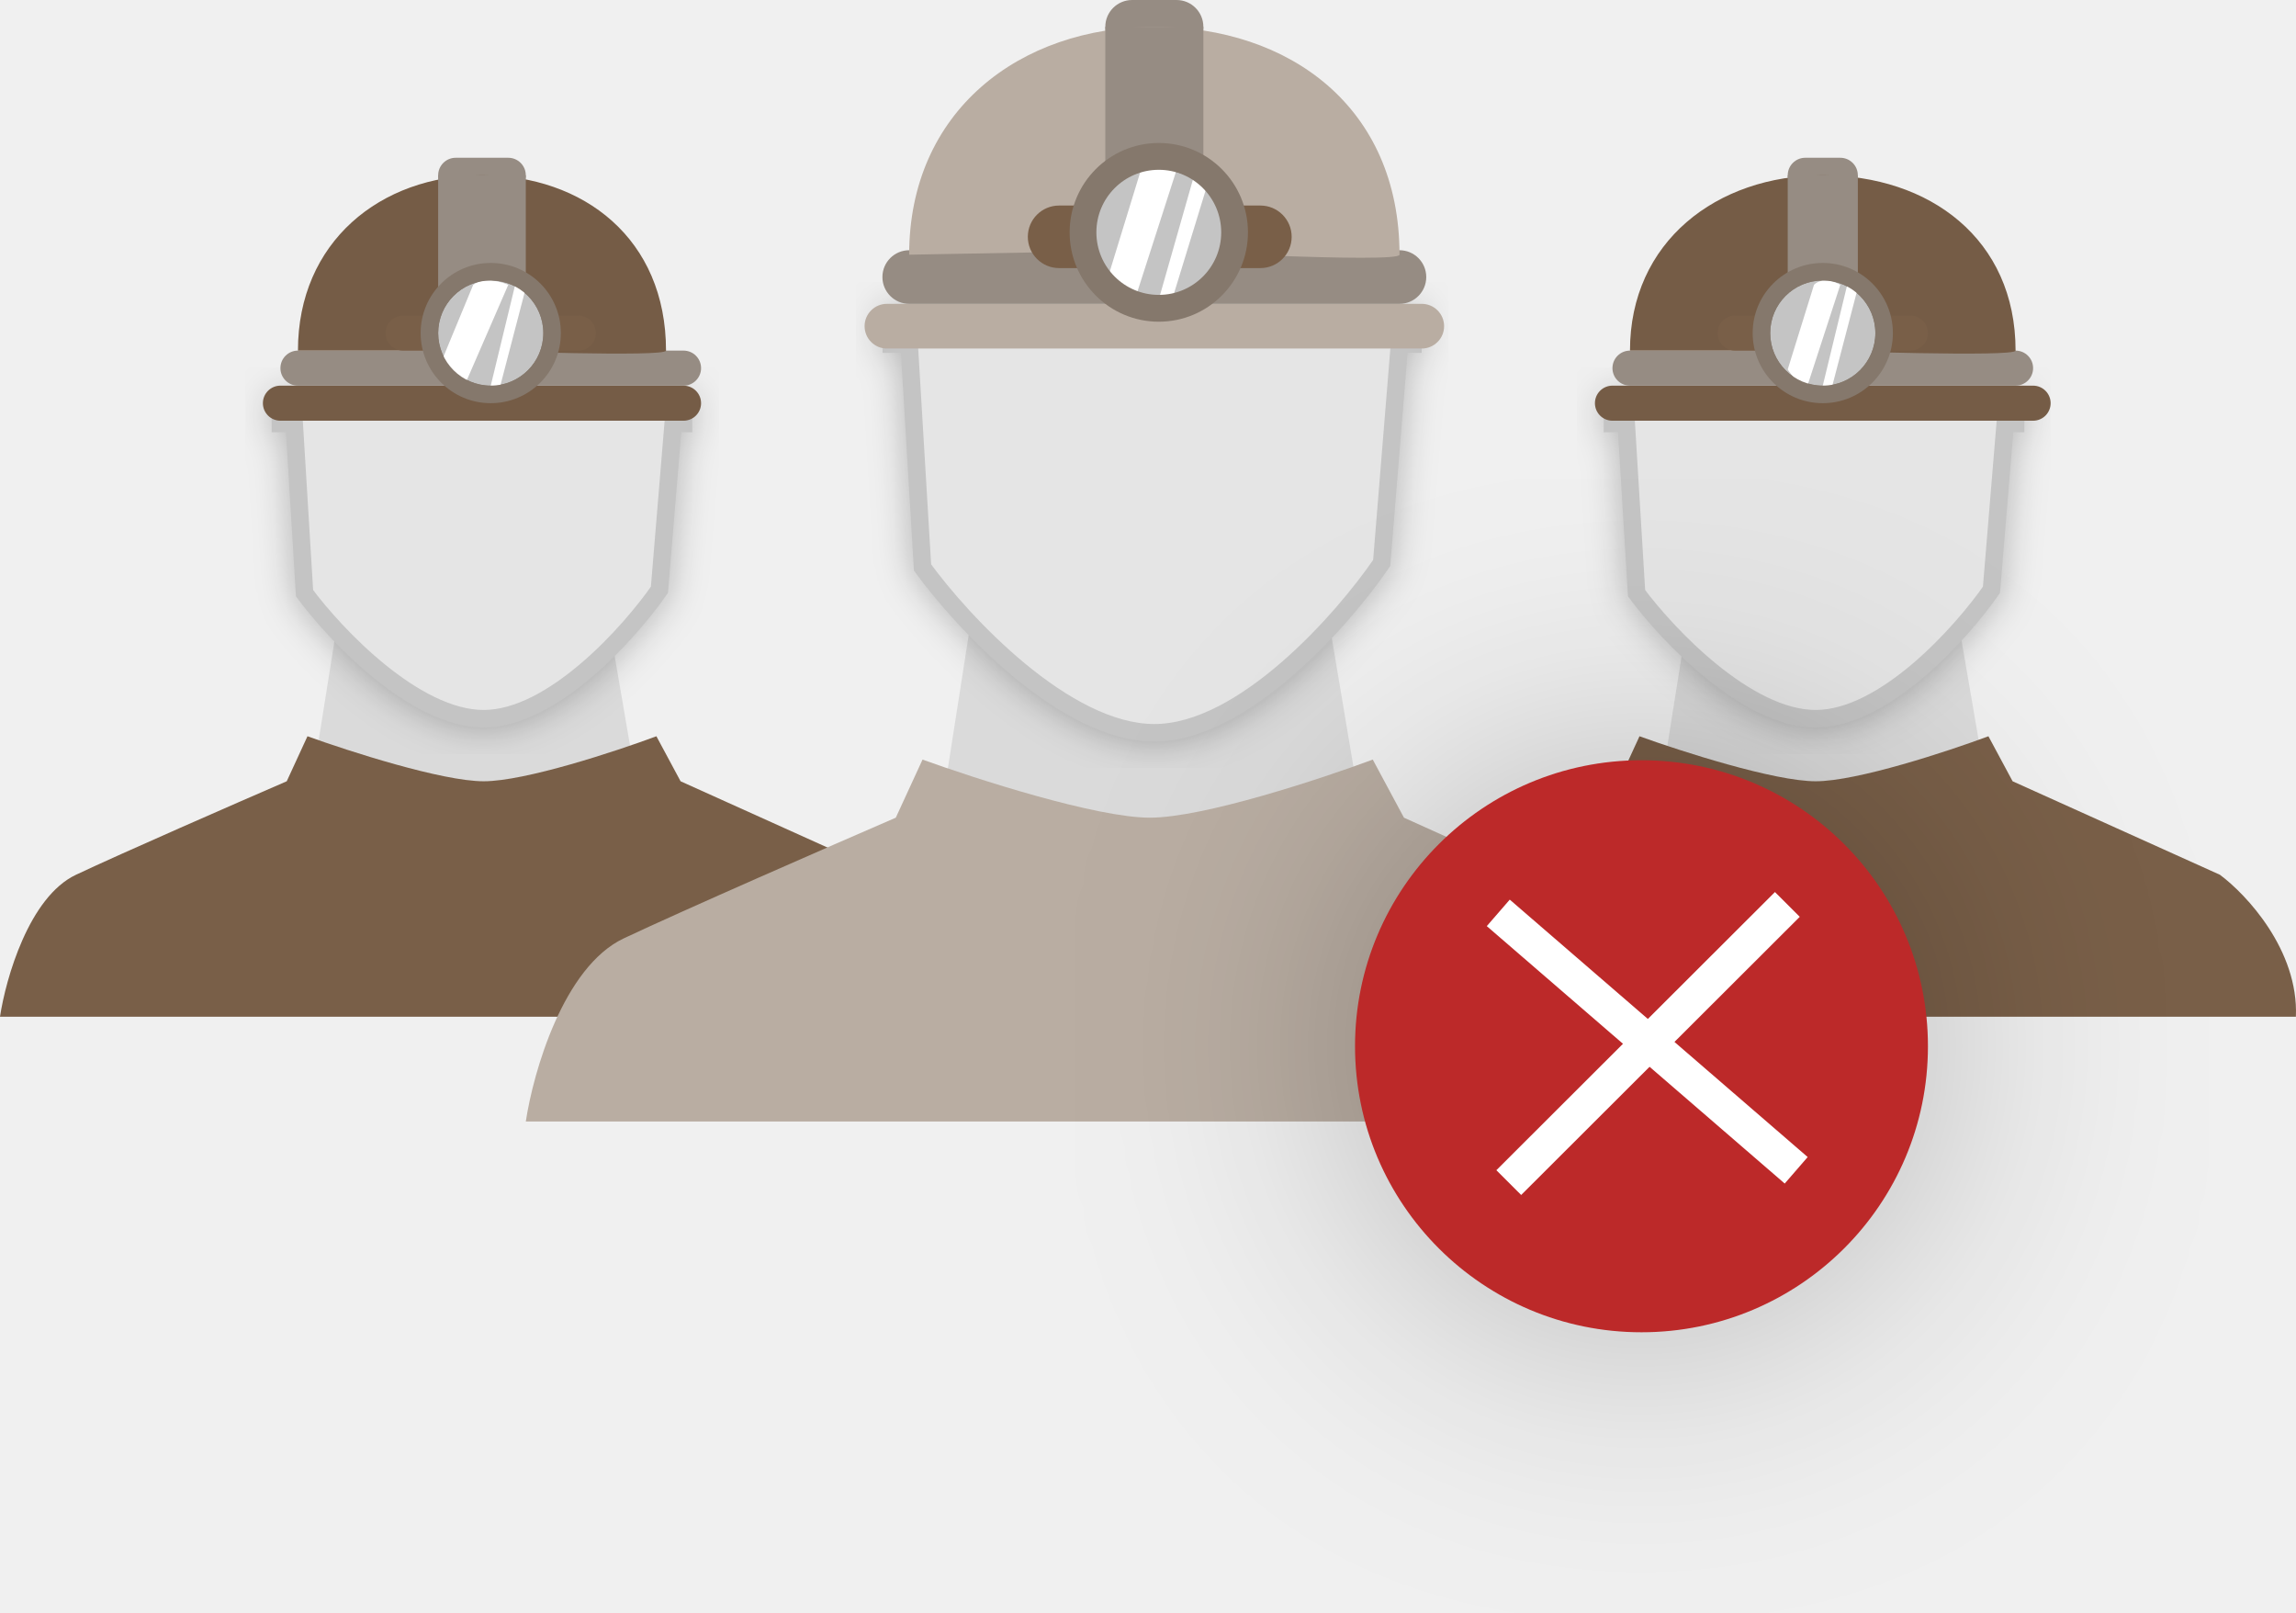
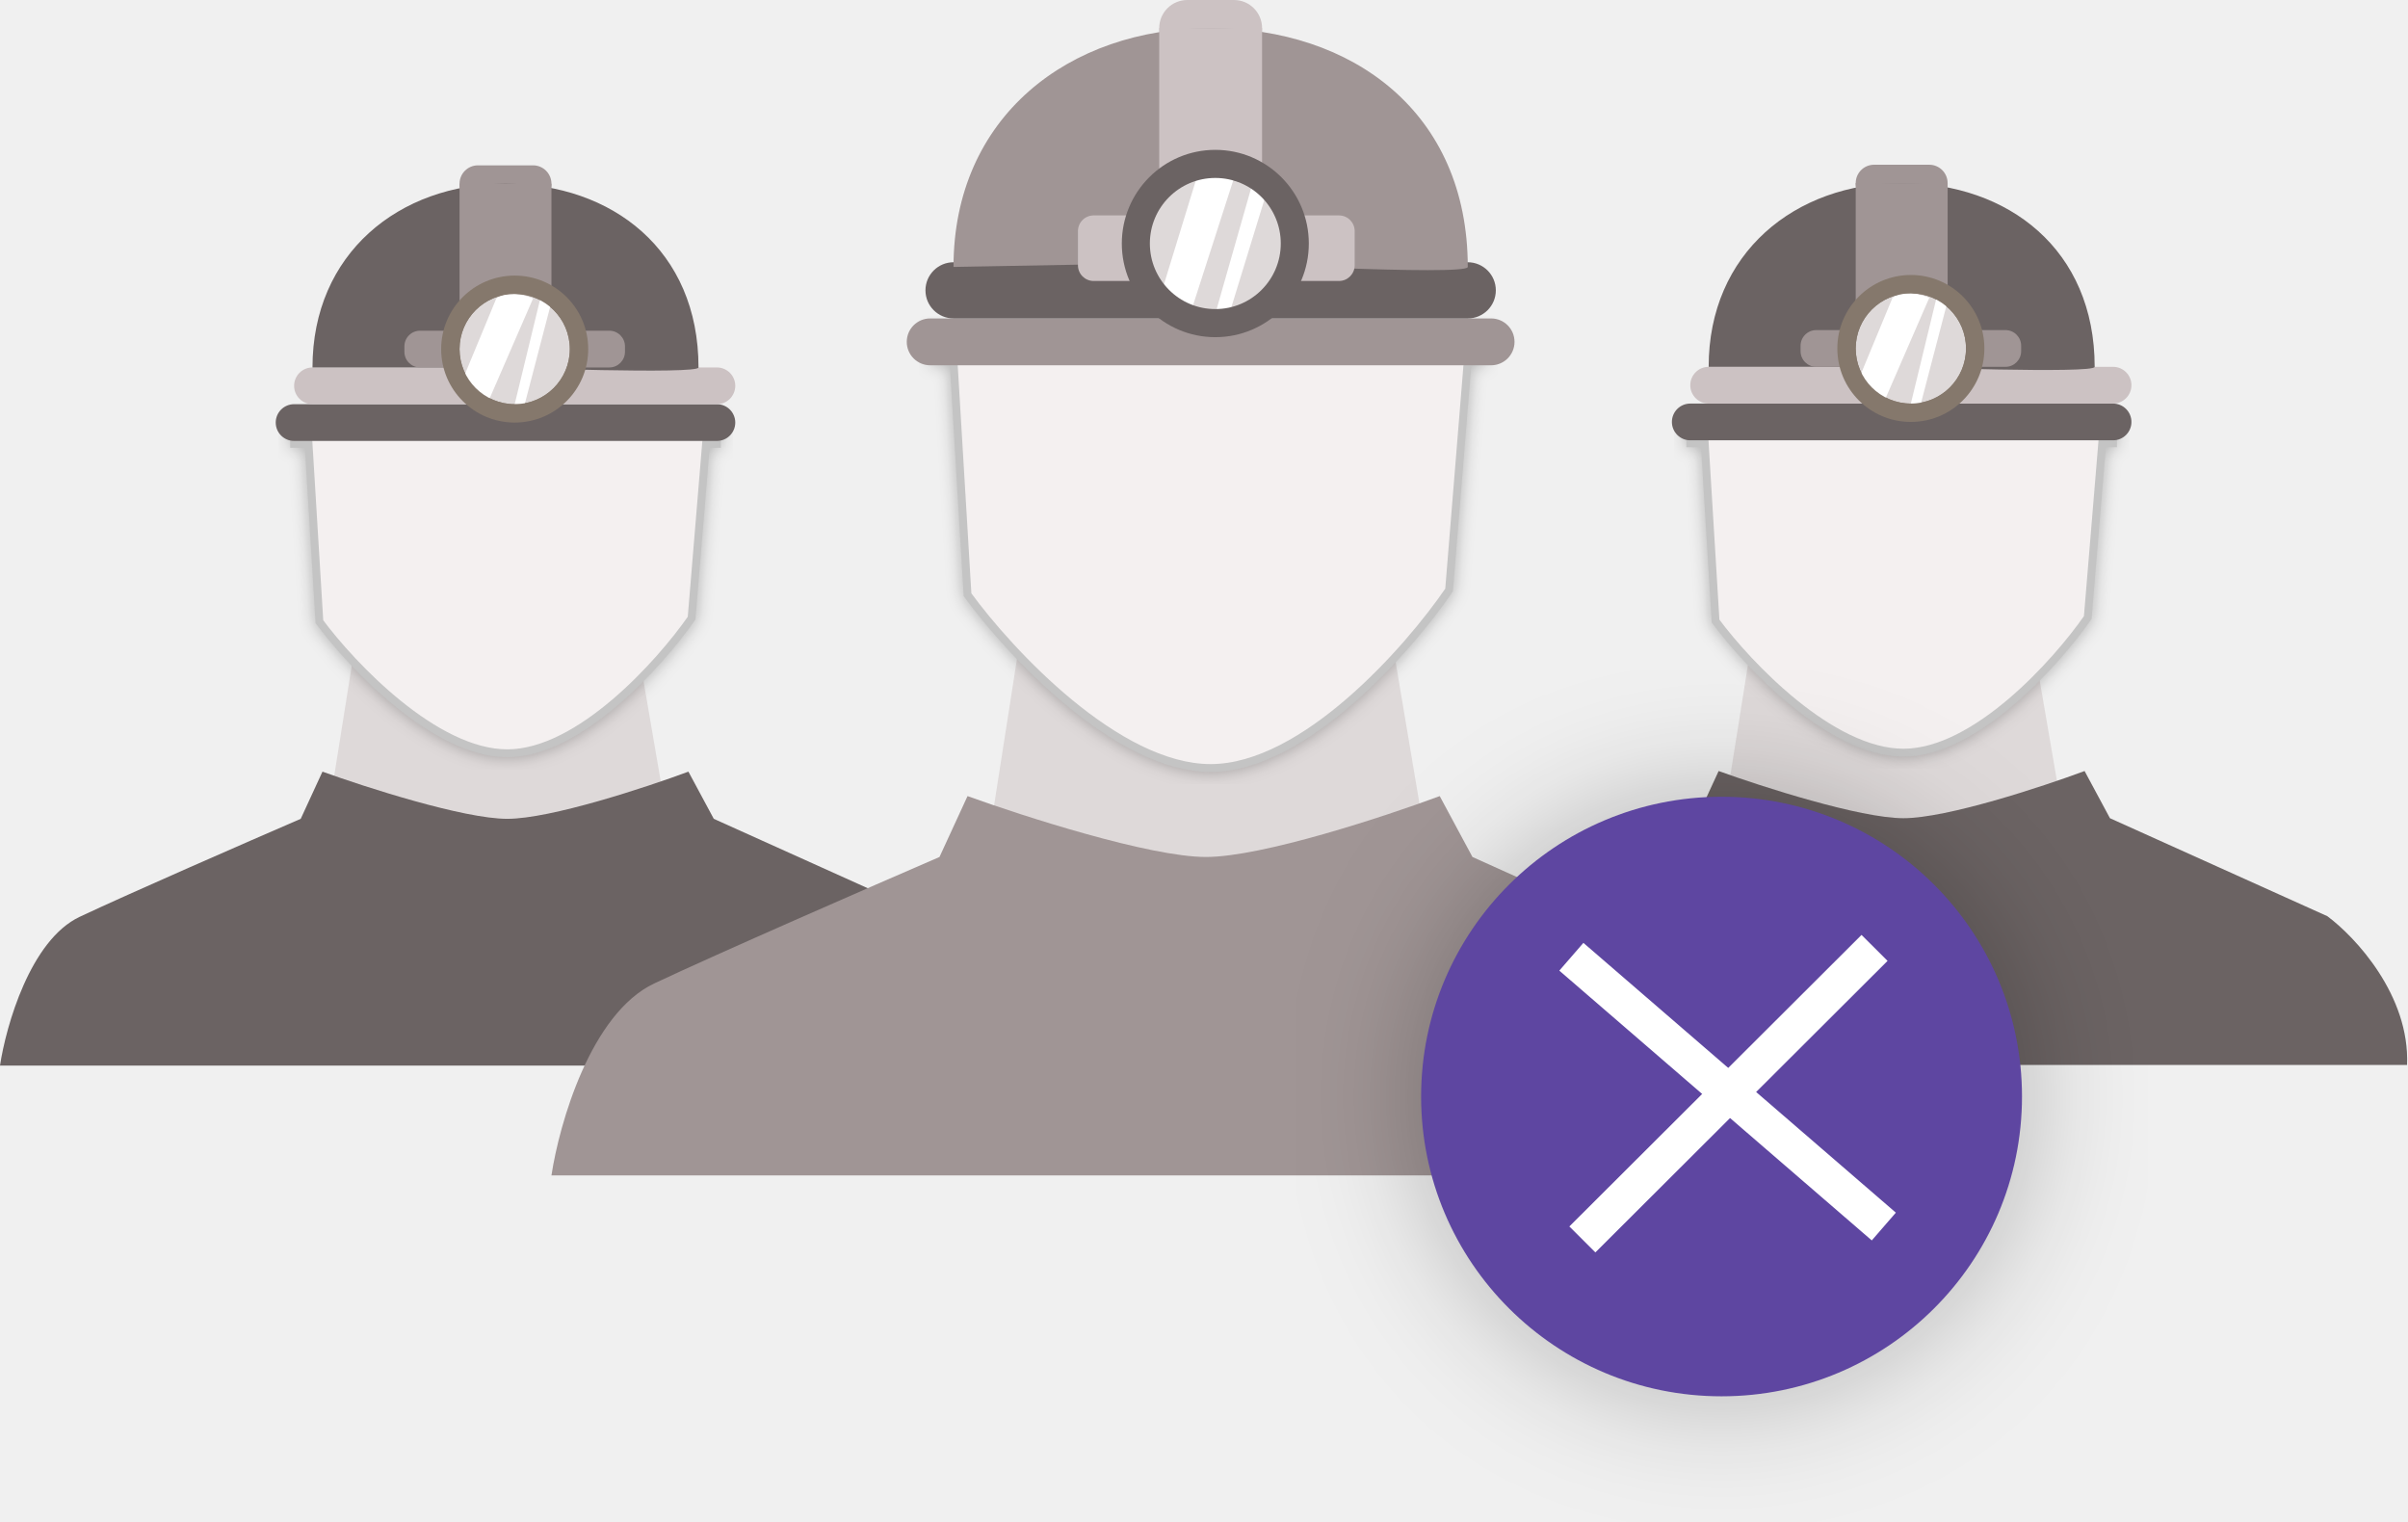
- <svg xmlns="http://www.w3.org/2000/svg" width="131" height="92" viewBox="0 0 131 92" fill="none">
-   <path d="M95 43.368L96.174 36H111.826L113 42.842C110.848 43.895 105.996 46 103.804 46C101.613 46 97.022 44.246 95 43.368Z" fill="#DADADA" />
+ <svg xmlns="http://www.w3.org/2000/svg" width="307" height="194" viewBox="0 0 307 194" fill="none">
+   <path d="M42.183 101.573L44.934 84.316H81.615L84.366 100.341C79.323 102.806 67.951 107.737 62.816 107.737C57.681 107.737 46.921 103.628 42.183 101.573Z" fill="#DED9D9" />
  <g filter="url(#filter0_d)">
-     <path d="M93.376 33.839L92.786 24.161H92V23H115V24.161H114.41L113.624 33.645C111.92 36.097 107.53 41 103.598 41C99.667 41 95.145 36.226 93.376 33.839Z" fill="#E5E5E5" />
-     <path d="M93.376 33.839L92.786 24.161H92V23H115V24.161H114.41L113.624 33.645C111.92 36.097 107.53 41 103.598 41C99.667 41 95.145 36.226 93.376 33.839Z" stroke="#C4C4C4" />
+     <path d="M40.721 79.254L39.339 56.588H37.496V53.868H91.397V56.588H90.015L88.172 78.8C84.179 84.542 73.891 96.026 64.677 96.026C55.463 96.026 44.867 84.845 40.721 79.254Z" fill="#F4F0F0" />
+     <path d="M40.721 79.254L39.339 56.588H37.496V53.868H91.397V56.588H90.015L88.172 78.8C84.179 84.542 73.891 96.026 64.677 96.026C55.463 96.026 44.867 84.845 40.721 79.254Z" stroke="#C4C4C4" />
  </g>
-   <path d="M102 10C102 9.448 102.448 9 103 9H105C105.552 9 106 9.448 106 10V10C106 10.552 105.552 11 105 11H104H103C102.448 11 102 10.552 102 10V10Z" fill="#968C83" />
-   <rect x="91" y="22" width="26" height="2" rx="1" fill="#755C46" />
-   <rect x="92" y="20" width="24" height="2" rx="1" fill="#968C83" />
-   <path d="M115 20C115 20.387 104 20 104 20H93C93 13.809 97.925 10 104 10C110.075 10 115 13.616 115 20Z" fill="#755C46" />
-   <rect x="102" y="10" width="4" height="10" fill="#968C83" />
-   <rect x="98" y="18" width="12" height="2" rx="1" fill="#795F48" />
-   <circle cx="104" cy="19" r="4" fill="#85786C" />
-   <mask id="mask0" mask-type="alpha" maskUnits="userSpaceOnUse" x="101" y="16" width="6" height="6">
-     <circle cx="104" cy="19" r="3" fill="#C4C4C4" />
+   <path d="M58.588 23.421C58.588 22.128 59.636 21.079 60.93 21.079H67.963C69.257 21.079 70.305 22.128 70.305 23.421C70.305 24.715 69.257 25.763 67.963 25.763H64.447H60.93C59.636 25.763 58.588 24.715 58.588 23.421Z" fill="#A09595" />
+   <rect x="35.153" y="51.526" width="58.588" height="4.684" rx="2.342" fill="#6B6363" />
+   <rect x="37.497" y="46.842" width="56.244" height="4.684" rx="2.342" fill="#CCC2C3" />
+   <path d="M89.054 46.842C89.054 47.748 64.447 46.842 64.447 46.842H39.84C39.84 32.342 50.857 23.421 64.447 23.421C78.037 23.421 89.054 31.889 89.054 46.842Z" fill="#6B6363" />
+   <rect x="58.588" y="23.421" width="11.718" height="23.421" fill="#A09595" />
+   <rect x="51.558" y="42.158" width="28.122" height="4.684" rx="2" fill="#A09595" />
+   <ellipse cx="65.619" cy="44.5" rx="9.374" ry="9.368" fill="#85786C" />
+   <mask id="mask0" mask-type="alpha" maskUnits="userSpaceOnUse" x="58" y="37" width="15" height="15">
+     <ellipse cx="65.618" cy="44.5" rx="7.031" ry="7.026" fill="#C4C4C4" />
  </mask>
  <g mask="url(#mask0)">
-     <circle cx="104" cy="19" r="3" fill="#C4C4C4" />
-     <path d="M102 21.072L103.5 16.246C103.95 15.8 104.688 16.06 105 16.246L103.125 22C102.675 22 102.188 21.381 102 21.072Z" fill="white" />
-     <path d="M106 16.429L105.455 16L104 22H104.545L106 16.429Z" fill="white" />
+     <ellipse cx="65.618" cy="44.5" rx="7.031" ry="7.026" fill="#DED9D9" />
+     <path d="M58.588 49.353L63.275 38.05C64.681 37.006 66.986 37.615 67.962 38.05L62.103 51.526C60.697 51.526 59.174 50.077 58.588 49.353Z" fill="white" />
+     <path d="M70.306 38.477L69.027 37.474L65.619 51.526H66.897L70.306 38.477Z" fill="white" />
  </g>
-   <path d="M80.336 49.901C77.656 51.165 76.329 55.827 76 58H130.994C131.152 54.207 128.169 51.021 126.658 49.901L114.831 44.568L113.451 42C111.151 42.856 105.961 44.568 103.596 44.568C101.23 44.568 95.908 42.856 93.543 42L92.36 44.568C89.469 45.819 83.017 48.637 80.336 49.901Z" fill="#795F48" />
-   <path d="M18 43.368L19.174 36H34.826L36 42.842C33.848 43.895 28.996 46 26.804 46C24.613 46 20.022 44.246 18 43.368Z" fill="#DADADA" />
+   <path d="M10.162 116.874C3.88 119.835 0.77 130.753 0 135.842H128.879C129.249 126.959 122.258 119.496 118.717 116.874L91.001 104.383L87.767 98.368C82.378 100.373 70.214 104.383 64.671 104.383C59.127 104.383 46.655 100.373 41.112 98.368L38.34 104.383C31.565 107.313 16.445 113.913 10.162 116.874Z" fill="#6B6363" />
+   <path d="M220.183 101.494L222.934 84.237H259.615L262.366 100.262C257.323 102.727 245.952 107.658 240.816 107.658C235.681 107.658 224.921 103.549 220.183 101.494Z" fill="#DED9D9" />
  <g filter="url(#filter1_d)">
-     <path d="M17.376 33.839L16.786 24.161H16V23H39V24.161H38.41L37.624 33.645C35.92 36.097 31.53 41 27.598 41C23.667 41 19.145 36.226 17.376 33.839Z" fill="#E5E5E5" />
-     <path d="M17.376 33.839L16.786 24.161H16V23H39V24.161H38.41L37.624 33.645C35.92 36.097 31.53 41 27.598 41C23.667 41 19.145 36.226 17.376 33.839Z" stroke="#C4C4C4" />
+     <path d="M218.721 79.175L217.339 56.509H215.496V53.789H269.397V56.509H268.015L266.172 78.722C262.179 84.463 251.891 95.947 242.677 95.947C233.463 95.947 222.867 84.766 218.721 79.175Z" fill="#F4F0F0" />
+     <path d="M218.721 79.175L217.339 56.509H215.496V53.789H269.397V56.509H268.015L266.172 78.722C262.179 84.463 251.891 95.947 242.677 95.947C233.463 95.947 222.867 84.766 218.721 79.175Z" stroke="#C4C4C4" />
  </g>
-   <path d="M25 10C25 9.448 25.448 9 26 9H29C29.552 9 30 9.448 30 10V10C30 10.552 29.552 11 29 11H27.5H26C25.448 11 25 10.552 25 10V10Z" fill="#968C83" />
-   <rect x="15" y="22" width="25" height="2" rx="1" fill="#755C46" />
-   <rect x="16" y="20" width="24" height="2" rx="1" fill="#968C83" />
-   <path d="M38 20C38 20.387 27.5 20 27.5 20H17C17 13.809 21.701 10 27.5 10C33.299 10 38 13.616 38 20Z" fill="#755C46" />
-   <rect x="25" y="10" width="5" height="10" fill="#968C83" />
-   <rect x="22" y="18" width="12" height="2" rx="1" fill="#795F48" />
-   <circle cx="28" cy="19" r="4" fill="#85786C" />
-   <mask id="mask1" mask-type="alpha" maskUnits="userSpaceOnUse" x="25" y="16" width="6" height="6">
-     <circle cx="28" cy="19" r="3" fill="#C4C4C4" />
+   <path d="M236.588 23.342C236.588 22.049 237.636 21 238.93 21H245.963C247.257 21 248.305 22.049 248.305 23.342C248.305 24.636 247.257 25.684 245.963 25.684H242.447H238.93C237.636 25.684 236.588 24.636 236.588 23.342Z" fill="#A09595" />
+   <rect x="213.153" y="51.447" width="58.588" height="4.684" rx="2.342" fill="#6B6363" />
+   <rect x="215.497" y="46.763" width="56.244" height="4.684" rx="2.342" fill="#CCC2C3" />
+   <path d="M267.054 46.763C267.054 47.669 242.447 46.763 242.447 46.763H217.84C217.84 32.263 228.857 23.342 242.447 23.342C256.037 23.342 267.054 31.81 267.054 46.763Z" fill="#6B6363" />
+   <rect x="236.588" y="23.342" width="11.718" height="23.421" fill="#A09595" />
+   <rect x="229.558" y="42.079" width="28.122" height="4.684" rx="2" fill="#A09595" />
+   <ellipse cx="243.619" cy="44.421" rx="9.374" ry="9.368" fill="#85786C" />
+   <mask id="mask1" mask-type="alpha" maskUnits="userSpaceOnUse" x="236" y="37" width="15" height="15">
+     <ellipse cx="243.618" cy="44.421" rx="7.031" ry="7.026" fill="#C4C4C4" />
  </mask>
  <g mask="url(#mask1)">
-     <circle cx="28" cy="19" r="3" fill="#C4C4C4" />
-     <path d="M25 21.072L27 16.246C27.6 15.8 28.583 16.06 29 16.246L26.5 22C25.9 22 25.25 21.381 25 21.072Z" fill="white" />
-     <path d="M30 16.429L29.454 16L28 22H28.546L30 16.429Z" fill="white" />
+     <ellipse cx="243.618" cy="44.421" rx="7.031" ry="7.026" fill="#DED9D9" />
+     <path d="M236.588 49.274L241.275 37.971C242.681 36.927 244.985 37.536 245.962 37.971L240.103 51.447C238.697 51.447 237.174 49.998 236.588 49.274Z" fill="white" />
+     <path d="M248.306 38.398L247.027 37.395L243.619 51.447H244.897L248.306 38.398Z" fill="white" />
  </g>
-   <path d="M4.336 49.901C1.656 51.165 0.329 55.827 0 58H54.994C55.152 54.207 52.169 51.021 50.657 49.901L38.831 44.568L37.451 42C35.151 42.856 29.961 44.568 27.596 44.568C25.23 44.568 19.908 42.856 17.543 42L16.36 44.568C13.469 45.819 7.017 48.637 4.336 49.901Z" fill="#795F48" />
-   <path d="M53.908 44.941L55.434 35.175H75.781L77.307 44.244C74.509 45.639 68.201 48.429 65.353 48.429C62.504 48.429 56.536 46.104 53.908 44.941Z" fill="#DADADA" />
+   <path d="M188.163 116.795C181.88 119.756 178.77 130.674 178 135.763H306.879C307.249 126.88 300.258 119.417 296.717 116.795L269.001 104.304L265.767 98.289C260.378 100.294 248.214 104.304 242.67 104.304C237.127 104.304 224.655 100.294 219.112 98.289L216.34 104.304C209.565 107.234 194.445 113.834 188.163 116.795Z" fill="#6B6363" />
+   <path d="M126.333 105.257L129.909 82.383H177.593L181.169 103.623C174.612 106.891 159.831 113.426 153.155 113.426C146.479 113.426 132.492 107.98 126.333 105.257Z" fill="#DED9D9" />
  <g filter="url(#filter2_d)">
-     <path d="M52.636 32.371L51.873 19.627H50.856V18.097H80.613V19.627H79.85L78.833 32.116C76.628 35.345 70.948 41.802 65.862 41.802C60.775 41.802 54.925 35.515 52.636 32.371Z" fill="#E5E5E5" />
-     <path d="M52.636 32.371L51.873 19.627H50.856V18.097H80.613V19.627H79.85L78.833 32.116C76.628 35.345 70.948 41.802 65.862 41.802C60.775 41.802 54.925 35.515 52.636 32.371Z" stroke="#C4C4C4" />
+     <path d="M123.352 75.816L121.564 45.967H119.18V42.386H188.917V45.967H187.129L184.745 75.219C179.579 82.781 166.267 97.905 154.347 97.905C142.426 97.905 128.717 83.179 123.352 75.816Z" fill="#F4F0F0" />
+     <path d="M123.352 75.816L121.564 45.967H119.18V42.386H188.917V45.967H187.129L184.745 75.219C179.579 82.781 166.267 97.905 154.347 97.905C142.426 97.905 128.717 83.179 123.352 75.816Z" stroke="#C4C4C4" />
  </g>
-   <path d="M63.064 1.529C63.064 0.685 63.749 0 64.593 0H67.13C67.975 0 68.659 0.685 68.659 1.529V1.529C68.659 2.374 67.975 3.059 67.13 3.059H65.862H64.593C63.749 3.059 63.064 2.374 63.064 1.529V1.529Z" fill="#968C83" />
-   <rect x="49.33" y="17.333" width="33.064" height="2.549" rx="1.274" fill="#B9ADA2" />
-   <rect x="50.347" y="14.274" width="31.029" height="3.059" rx="1.529" fill="#968C83" />
-   <path d="M79.85 14.529C79.85 15.039 65.862 14.274 65.862 14.274L51.873 14.529C51.873 6.372 58.136 1.529 65.862 1.529C73.587 1.529 79.85 6.117 79.85 14.529Z" fill="#B9ADA2" />
-   <rect x="63.064" y="1.529" width="5.595" height="12.745" fill="#968C83" />
-   <rect x="58.643" y="11.725" width="15.054" height="3.568" rx="1.784" fill="#795F48" />
-   <ellipse cx="66.116" cy="13.254" rx="5.087" ry="5.098" fill="#85786C" />
-   <mask id="mask2" mask-type="alpha" maskUnits="userSpaceOnUse" x="62" y="9" width="8" height="8">
-     <ellipse cx="66.116" cy="13.254" rx="3.561" ry="3.568" fill="#C4C4C4" />
+   <path d="M147.791 3.582C147.791 1.604 149.395 0 151.373 0H157.322C159.3 0 160.904 1.604 160.904 3.582C160.904 5.56 159.3 7.164 157.322 7.164H154.347H151.373C149.395 7.164 147.791 5.56 147.791 3.582Z" fill="#CCC2C3" />
+   <rect x="115.604" y="40.595" width="77.485" height="5.97" rx="2.985" fill="#A09595" />
+   <rect x="117.989" y="33.431" width="72.717" height="7.164" rx="3.582" fill="#6B6363" />
+   <path d="M187.129 34.028C187.129 35.222 154.347 33.431 154.347 33.431L121.565 34.028C121.565 14.924 136.242 3.582 154.347 3.582C172.452 3.582 187.129 14.327 187.129 34.028Z" fill="#A09595" />
+   <rect x="147.791" y="3.582" width="13.113" height="29.849" fill="#CCC2C3" />
+   <rect x="137.431" y="27.461" width="35.279" height="8.358" rx="2" fill="#CCC2C3" />
+   <ellipse cx="154.943" cy="31.043" rx="11.921" ry="11.94" fill="#6B6363" />
+   <mask id="mask2" mask-type="alpha" maskUnits="userSpaceOnUse" x="146" y="22" width="18" height="18">
+     <ellipse cx="154.943" cy="31.043" rx="8.345" ry="8.358" fill="#C4C4C4" />
  </mask>
  <g mask="url(#mask2)">
-     <ellipse cx="66.116" cy="13.764" rx="4.069" ry="4.078" fill="#C4C4C4" />
-     <path d="M63.064 16.313L65.099 9.686C65.709 9.074 66.709 9.431 67.133 9.686L64.59 17.587C63.98 17.587 63.318 16.738 63.064 16.313Z" fill="white" />
-     <path d="M68.914 10.451L68.15 9.941L66.116 17.078H66.879L68.914 10.451Z" fill="white" />
+     <ellipse cx="154.943" cy="32.237" rx="9.537" ry="9.552" fill="#DED9D9" />
+     <path d="M147.791 38.206L152.559 22.685C153.99 21.252 156.334 22.088 157.328 22.685L151.367 41.191C149.937 41.191 148.387 39.202 147.791 38.206Z" fill="white" />
+     <path d="M161.499 24.476L159.711 23.282L154.943 39.998H156.731L161.499 24.476Z" fill="white" />
  </g>
-   <path d="M35.595 53.527C32.136 55.158 30.424 61.174 30 63.977H100.96C101.163 59.084 97.314 54.971 95.365 53.527L80.104 46.645L78.324 43.331C75.357 44.436 68.659 46.645 65.607 46.645C62.555 46.645 55.688 44.436 52.636 43.331L51.11 46.645C47.38 48.259 39.054 51.896 35.595 53.527Z" fill="#B9ADA2" />
+   <path d="M83.418 125.366C75.312 129.186 71.299 143.275 70.305 149.842H236.601C237.078 138.38 228.057 128.749 223.488 125.366L187.725 109.247L183.553 101.486C176.599 104.073 160.903 109.247 153.751 109.247C146.598 109.247 130.505 104.073 123.353 101.486L119.777 109.247C111.035 113.028 91.524 121.545 83.418 125.366Z" fill="#A09595" />
  <g filter="url(#filter3_d)">
-     <ellipse cx="93.656" cy="59.684" rx="16.344" ry="16.316" fill="#BC2929" />
+     <ellipse cx="219.484" cy="139.785" rx="38.303" ry="38.215" fill="#5E46A1" />
  </g>
-   <line y1="-1" x2="22.463" y2="-1" transform="matrix(0.756718 0.653742 -0.655011 0.755619 84.8301 52.8308)" stroke="white" stroke-width="2" />
-   <line y1="-1" x2="22.46" y2="-1" transform="matrix(0.707706 -0.706507 0.707706 0.706507 86.7915 68.1683)" stroke="white" stroke-width="2" />
+   <path fill-rule="evenodd" clip-rule="evenodd" d="M238.635 158.128L198.8 123.735L201.87 120.196L241.705 154.589L238.635 158.128Z" fill="white" />
+   <path fill-rule="evenodd" clip-rule="evenodd" d="M240.647 122.493L203.397 159.657L200.08 156.348L237.33 119.183L240.647 122.493Z" fill="white" />
  <defs>
-     <filter id="filter0_d" x="90" y="21" width="27" height="22" filterUnits="userSpaceOnUse" color-interpolation-filters="sRGB">
+     <filter id="filter0_d" x="35.496" y="51.868" width="57.901" height="46.158" filterUnits="userSpaceOnUse" color-interpolation-filters="sRGB">
      <feFlood flood-opacity="0" result="BackgroundImageFix" />
      <feColorMatrix in="SourceAlpha" type="matrix" values="0 0 0 0 0 0 0 0 0 0 0 0 0 0 0 0 0 0 127 0" />
      <feOffset />
      <feGaussianBlur stdDeviation="1" />
      <feColorMatrix type="matrix" values="0 0 0 0 0 0 0 0 0 0 0 0 0 0 0 0 0 0 0.25 0" />
      <feBlend mode="normal" in2="BackgroundImageFix" result="effect1_dropShadow" />
      <feBlend mode="normal" in="SourceGraphic" in2="effect1_dropShadow" result="shape" />
    </filter>
-     <filter id="filter1_d" x="14" y="21" width="27" height="22" filterUnits="userSpaceOnUse" color-interpolation-filters="sRGB">
+     <filter id="filter1_d" x="213.496" y="51.789" width="57.901" height="46.158" filterUnits="userSpaceOnUse" color-interpolation-filters="sRGB">
      <feFlood flood-opacity="0" result="BackgroundImageFix" />
      <feColorMatrix in="SourceAlpha" type="matrix" values="0 0 0 0 0 0 0 0 0 0 0 0 0 0 0 0 0 0 127 0" />
      <feOffset />
      <feGaussianBlur stdDeviation="1" />
      <feColorMatrix type="matrix" values="0 0 0 0 0 0 0 0 0 0 0 0 0 0 0 0 0 0 0.25 0" />
      <feBlend mode="normal" in2="BackgroundImageFix" result="effect1_dropShadow" />
      <feBlend mode="normal" in="SourceGraphic" in2="effect1_dropShadow" result="shape" />
    </filter>
-     <filter id="filter2_d" x="48.856" y="16.097" width="33.757" height="27.705" filterUnits="userSpaceOnUse" color-interpolation-filters="sRGB">
+     <filter id="filter2_d" x="117.18" y="40.386" width="73.737" height="59.519" filterUnits="userSpaceOnUse" color-interpolation-filters="sRGB">
      <feFlood flood-opacity="0" result="BackgroundImageFix" />
      <feColorMatrix in="SourceAlpha" type="matrix" values="0 0 0 0 0 0 0 0 0 0 0 0 0 0 0 0 0 0 127 0" />
      <feOffset />
      <feGaussianBlur stdDeviation="1" />
      <feColorMatrix type="matrix" values="0 0 0 0 0 0 0 0 0 0 0 0 0 0 0 0 0 0 0.25 0" />
      <feBlend mode="normal" in2="BackgroundImageFix" result="effect1_dropShadow" />
      <feBlend mode="normal" in="SourceGraphic" in2="effect1_dropShadow" result="shape" />
    </filter>
-     <filter id="filter3_d" x="61.312" y="27.367" width="64.688" height="64.633" filterUnits="userSpaceOnUse" color-interpolation-filters="sRGB">
+     <filter id="filter3_d" x="165.181" y="85.571" width="108.605" height="108.429" filterUnits="userSpaceOnUse" color-interpolation-filters="sRGB">
      <feFlood flood-opacity="0" result="BackgroundImageFix" />
      <feColorMatrix in="SourceAlpha" type="matrix" values="0 0 0 0 0 0 0 0 0 0 0 0 0 0 0 0 0 0 127 0" />
      <feOffset />
      <feGaussianBlur stdDeviation="8" />
      <feColorMatrix type="matrix" values="0 0 0 0 0 0 0 0 0 0 0 0 0 0 0 0 0 0 0.25 0" />
      <feBlend mode="normal" in2="BackgroundImageFix" result="effect1_dropShadow" />
      <feBlend mode="normal" in="SourceGraphic" in2="effect1_dropShadow" result="shape" />
    </filter>
  </defs>
</svg>
